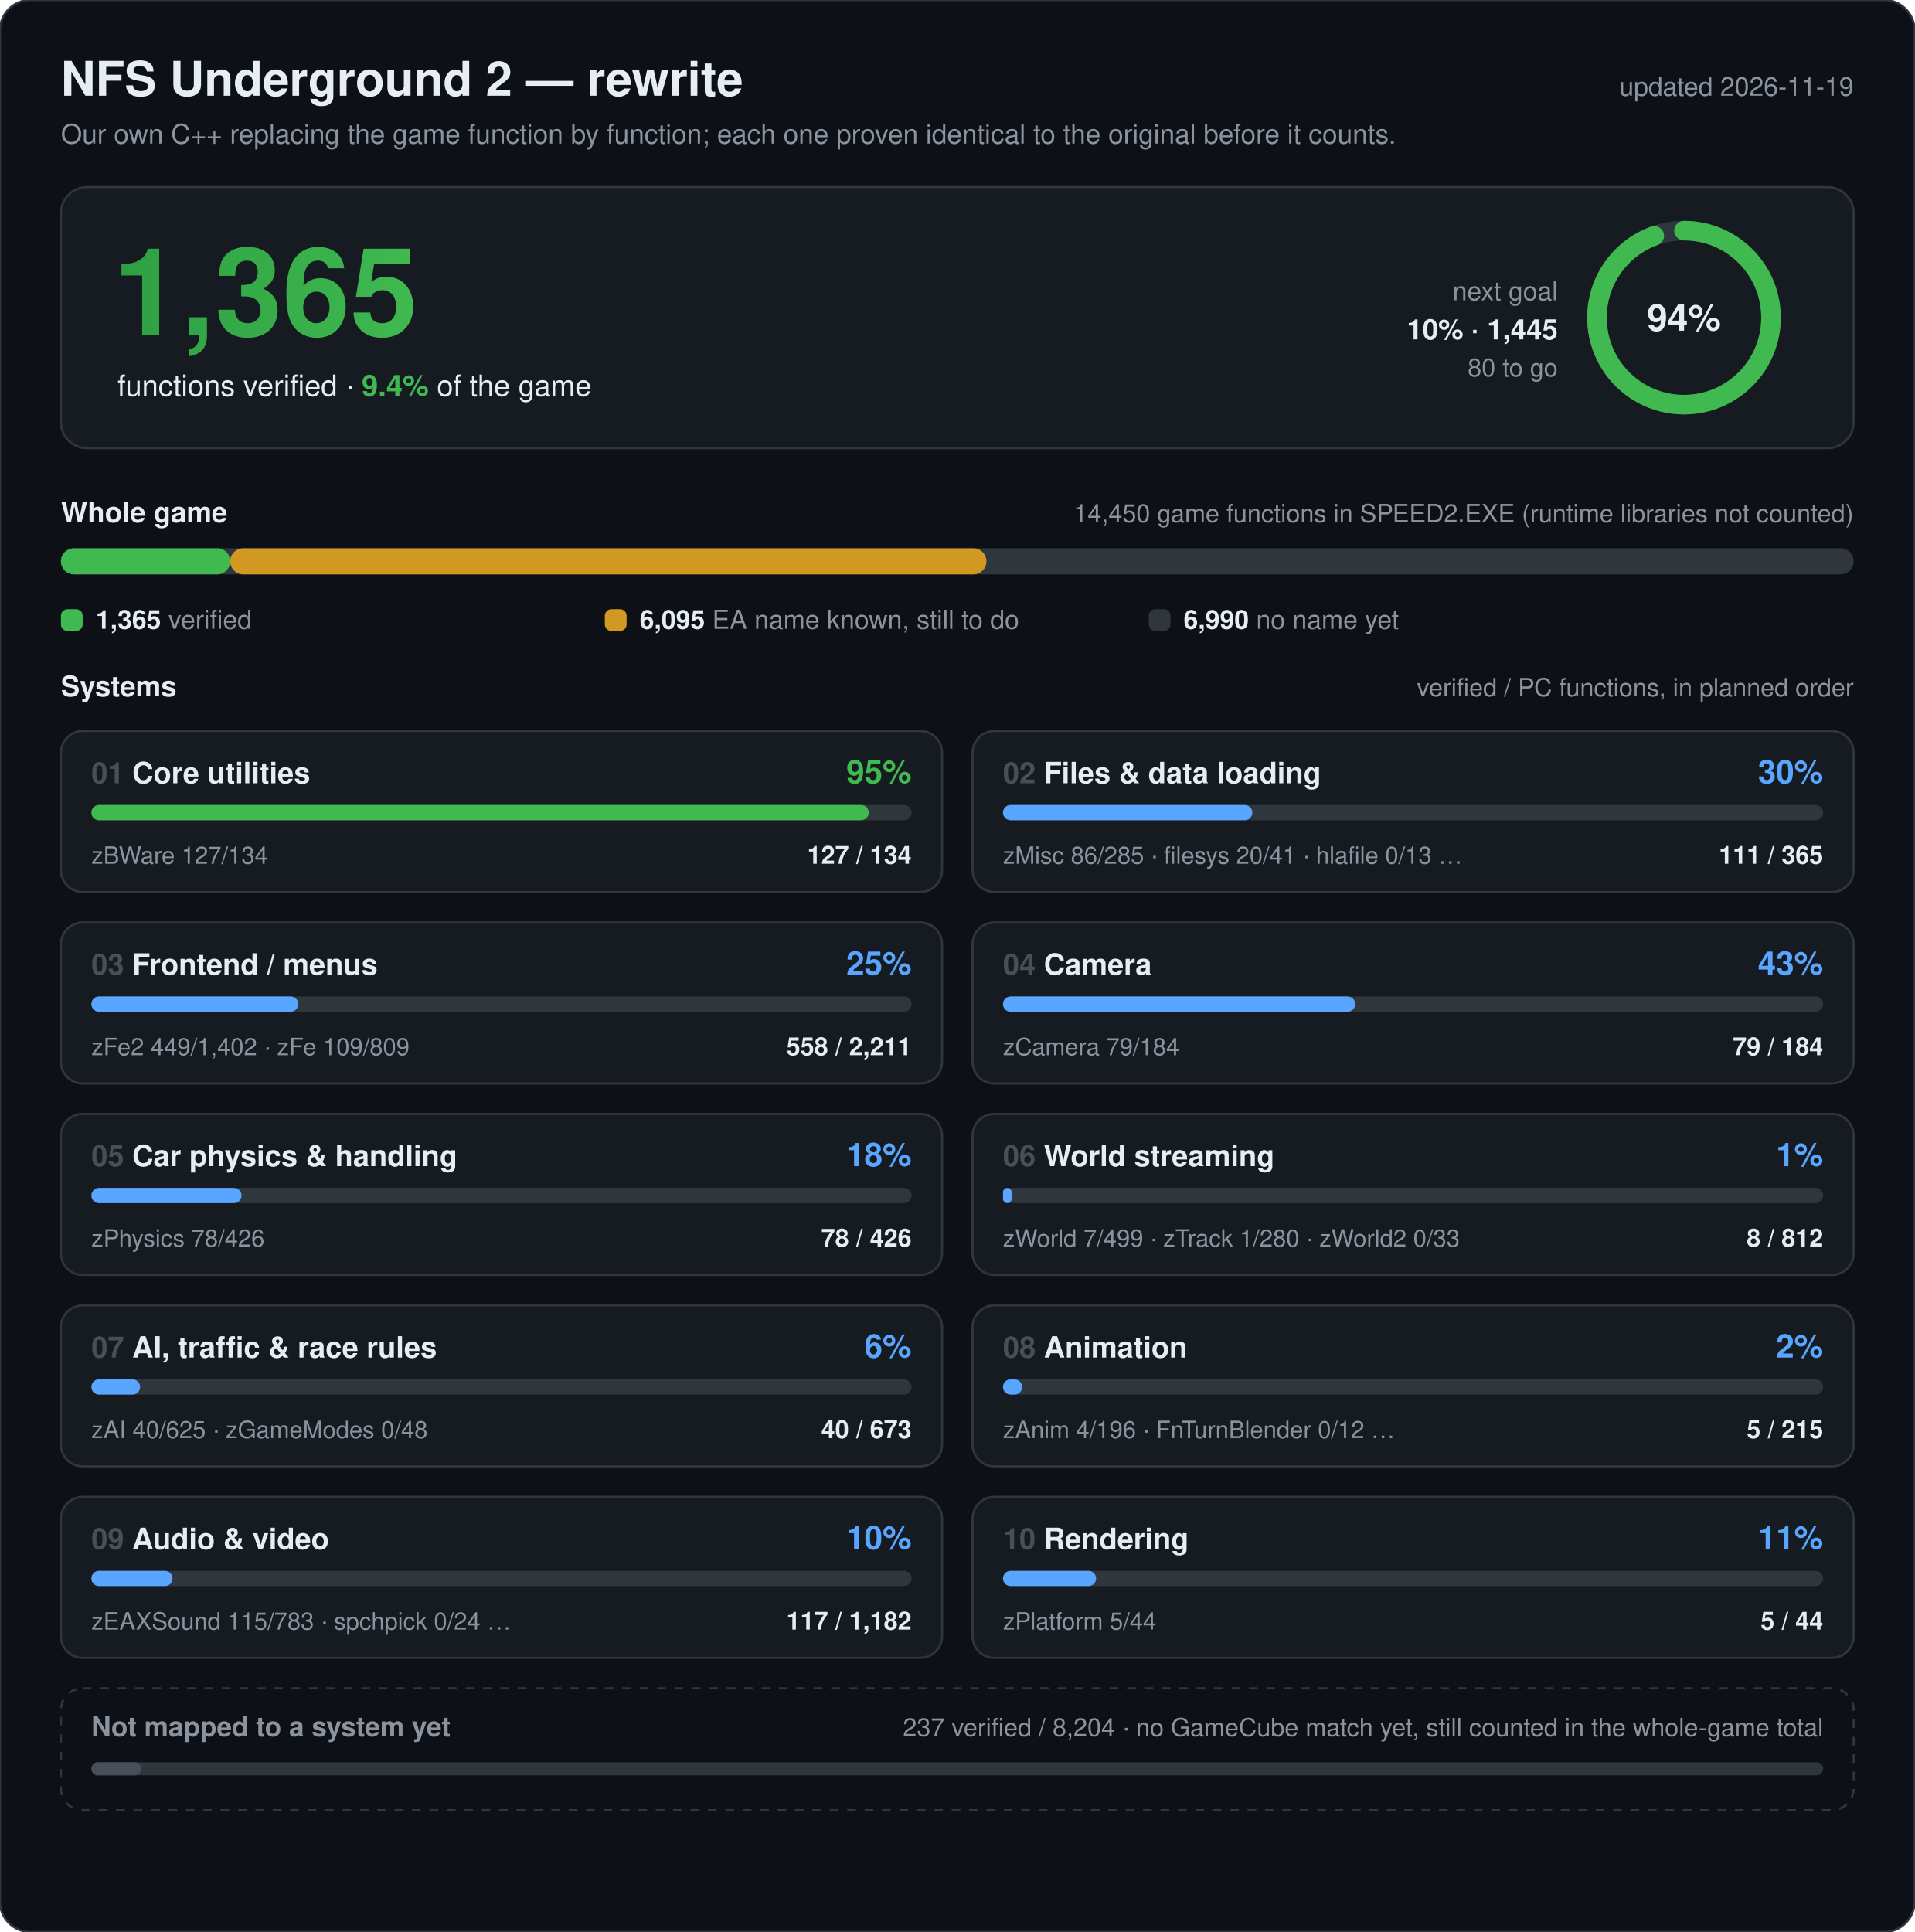
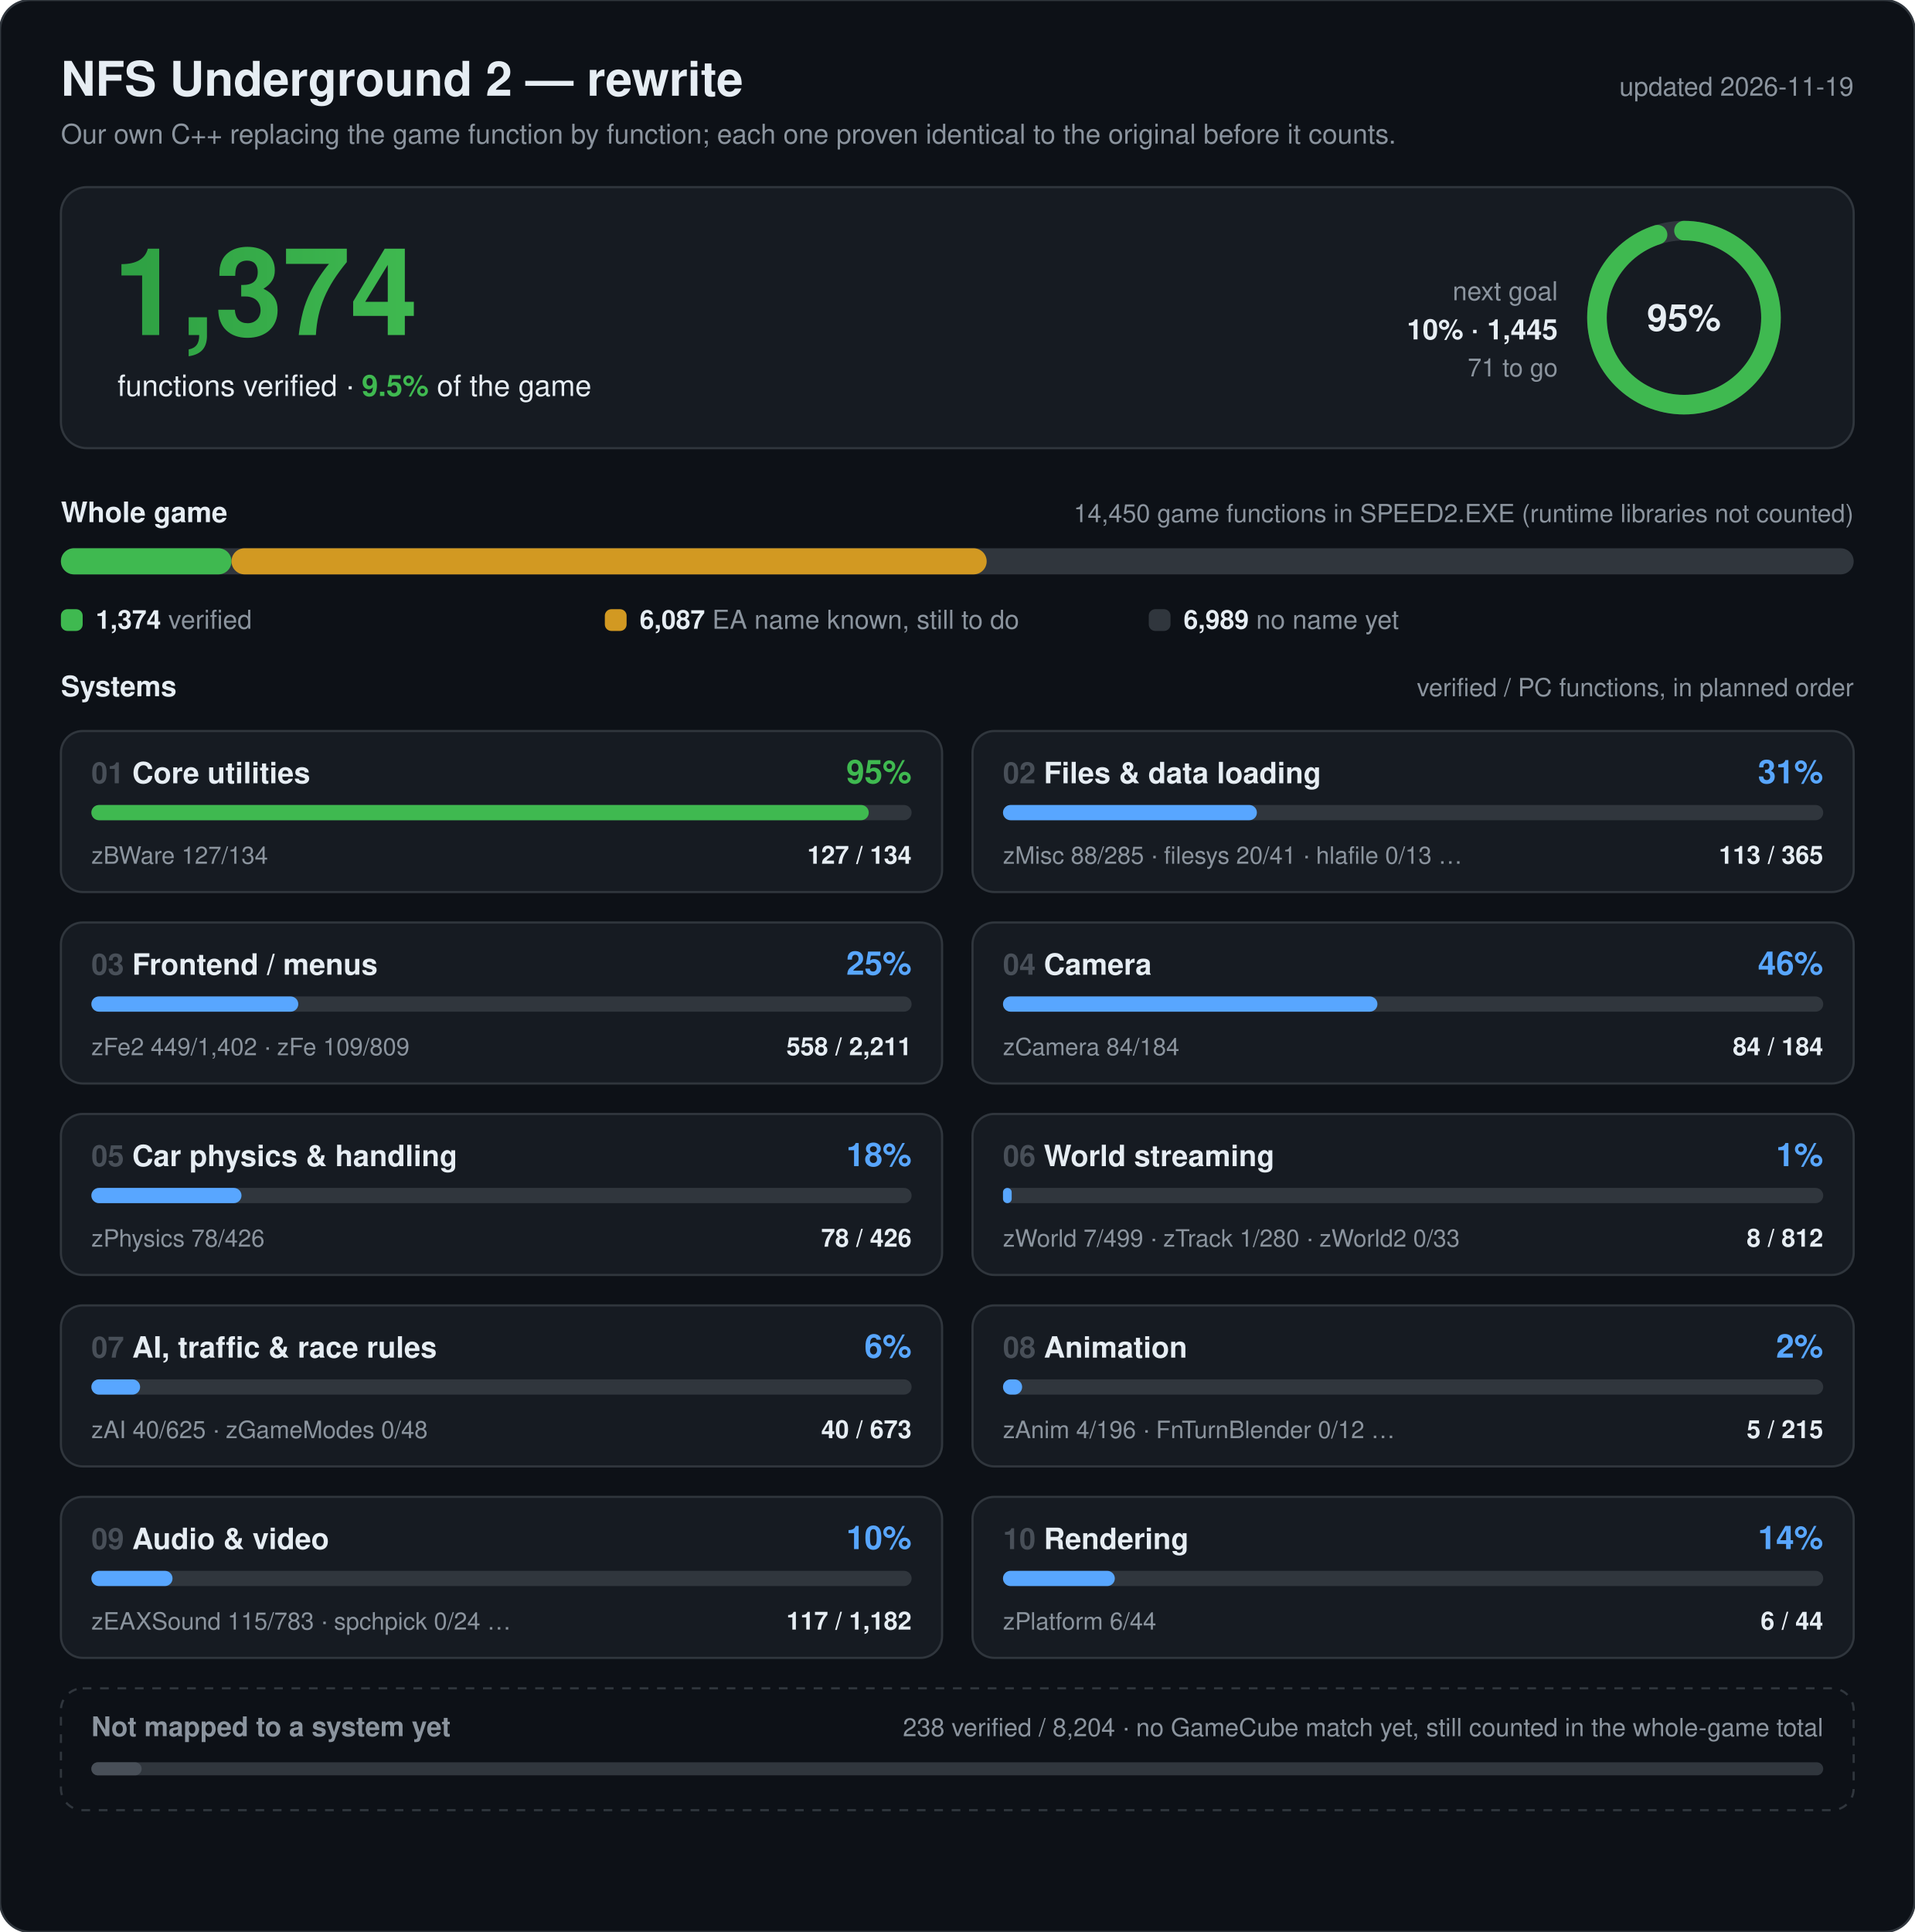
<svg xmlns="http://www.w3.org/2000/svg" width="880" height="888" viewBox="0 0 880 888" font-family="-apple-system, Segoe UI, Helvetica, Arial, sans-serif">
  <defs>
    <linearGradient id="g" x1="0" x2="1">
      <stop offset="0" stop-color="#2ea043" />
      <stop offset="1" stop-color="#3fb950" />
    </linearGradient>
  </defs>
  <rect width="880" height="888" rx="14" fill="#0d1117" stroke="#30363d" />
  <text x="28" y="44" font-size="22" font-weight="800" fill="#e6edf3">NFS Underground 2 — rewrite</text>
  <text x="28" y="66" font-size="12.5" fill="#8b949e">Our own C++ replacing the game function by function; each one proven identical to the original before it counts.</text>
  <text x="852" y="44" font-size="12" fill="#8b949e" text-anchor="end">updated 2026-11-19</text>
  <rect x="28" y="86" width="824" height="120" rx="12" fill="#161b22" stroke="#30363d" />
-   <text x="52" y="154" font-size="56" font-weight="800" fill="url(#g)">1,365</text>
-   <text x="54" y="182" font-size="13.5" fill="#e6edf3">functions verified · <tspan font-weight="700" fill="#3fb950">9.4%</tspan> of the game</text>
+   <text x="52" y="154" font-size="56" font-weight="800" fill="url(#g)">1,374</text>
+   <text x="54" y="182" font-size="13.5" fill="#e6edf3">functions verified · <tspan font-weight="700" fill="#3fb950">9.5%</tspan> of the game</text>
  <circle cx="774" cy="146.0" r="40" fill="none" stroke="#30363d" stroke-width="9" />
-   <circle cx="774" cy="146.0" r="40" fill="none" stroke="#3fb950" stroke-width="9" stroke-linecap="round" stroke-dasharray="237.4 251.3" transform="rotate(-90 774 146.0)" />
-   <text x="774" y="152.0" font-size="17" font-weight="800" fill="#e6edf3" text-anchor="middle">94%</text>
+   <circle cx="774" cy="146.0" r="40" fill="none" stroke="#3fb950" stroke-width="9" stroke-linecap="round" stroke-dasharray="239.0 251.3" transform="rotate(-90 774 146.0)" />
+   <text x="774" y="152.0" font-size="17" font-weight="800" fill="#e6edf3" text-anchor="middle">95%</text>
  <text x="716" y="138.0" font-size="12" fill="#8b949e" text-anchor="end">next goal</text>
  <text x="716" y="156.0" font-size="13" font-weight="700" fill="#e6edf3" text-anchor="end">10% · 1,445</text>
-   <text x="716" y="173.0" font-size="11.5" fill="#8b949e" text-anchor="end">80 to go</text>
+   <text x="716" y="173.0" font-size="11.5" fill="#8b949e" text-anchor="end">71 to go</text>
  <text x="28" y="240" font-size="13" font-weight="700" fill="#e6edf3">Whole game</text>
  <text x="852" y="240" font-size="11.5" fill="#8b949e" text-anchor="end">14,450 game functions in SPEED2.EXE (runtime libraries not counted)</text>
  <rect x="28" y="252" width="824" height="12" rx="6.0" fill="#30363d" />
-   <rect x="28.0" y="252" width="77.8" height="12" rx="6.0" fill="#3fb950" />
-   <rect x="105.8" y="252" width="347.6" height="12" rx="6.0" fill="#d29922" />
+   <rect x="28.0" y="252" width="78.4" height="12" rx="6.0" fill="#3fb950" />
+   <rect x="106.4" y="252" width="347.1" height="12" rx="6.0" fill="#d29922" />
  <rect x="28" y="280" width="10" height="10" rx="3" fill="#3fb950" />
  <text x="44" y="289" font-size="12" fill="#e6edf3">
-     <tspan font-weight="700">1,365</tspan>
+     <tspan font-weight="700">1,374</tspan>
    <tspan fill="#8b949e">verified</tspan>
  </text>
  <rect x="278" y="280" width="10" height="10" rx="3" fill="#d29922" />
  <text x="294" y="289" font-size="12" fill="#e6edf3">
-     <tspan font-weight="700">6,095</tspan>
+     <tspan font-weight="700">6,087</tspan>
    <tspan fill="#8b949e">EA name known, still to do</tspan>
  </text>
  <rect x="528" y="280" width="10" height="10" rx="3" fill="#30363d" />
  <text x="544" y="289" font-size="12" fill="#e6edf3">
-     <tspan font-weight="700">6,990</tspan>
+     <tspan font-weight="700">6,989</tspan>
    <tspan fill="#8b949e">no name yet</tspan>
  </text>
  <text x="28" y="320" font-size="13" font-weight="700" fill="#e6edf3">Systems</text>
  <text x="852" y="320" font-size="11.5" fill="#8b949e" text-anchor="end">verified / PC functions, in planned order</text>
  <rect x="28.0" y="336" width="405.0" height="74" rx="10" fill="#161b22" stroke="#30363d" />
  <text x="42.0" y="360" font-size="13.5" font-weight="700" fill="#e6edf3">
    <tspan fill="#484f58">01</tspan>  Core utilities</text>
  <text x="419.0" y="360" font-size="15" font-weight="800" fill="#3fb950" text-anchor="end">95%</text>
  <rect x="42.0" y="370" width="377.0" height="7" rx="3.5" fill="#30363d" />
  <rect x="42.0" y="370" width="357.3" height="7" rx="3.5" fill="#3fb950" />
  <text x="42.0" y="397" font-size="11" fill="#8b949e">zBWare 127/134</text>
  <text x="419.0" y="397" font-size="11.5" font-weight="600" fill="#e6edf3" text-anchor="end">127 / 134</text>
  <rect x="447.0" y="336" width="405.0" height="74" rx="10" fill="#161b22" stroke="#30363d" />
  <text x="461.0" y="360" font-size="13.5" font-weight="700" fill="#e6edf3">
    <tspan fill="#484f58">02</tspan>  Files &amp; data loading</text>
-   <text x="838.0" y="360" font-size="15" font-weight="800" fill="#58a6ff" text-anchor="end">30%</text>
+   <text x="838.0" y="360" font-size="15" font-weight="800" fill="#58a6ff" text-anchor="end">31%</text>
  <rect x="461.0" y="370" width="377.0" height="7" rx="3.5" fill="#30363d" />
-   <rect x="461.0" y="370" width="114.6" height="7" rx="3.5" fill="#58a6ff" />
-   <text x="461.0" y="397" font-size="11" fill="#8b949e">zMisc 86/285 · filesys 20/41 · hlafile 0/13 …</text>
-   <text x="838.0" y="397" font-size="11.5" font-weight="600" fill="#e6edf3" text-anchor="end">111 / 365</text>
+   <rect x="461.0" y="370" width="116.7" height="7" rx="3.5" fill="#58a6ff" />
+   <text x="461.0" y="397" font-size="11" fill="#8b949e">zMisc 88/285 · filesys 20/41 · hlafile 0/13 …</text>
+   <text x="838.0" y="397" font-size="11.5" font-weight="600" fill="#e6edf3" text-anchor="end">113 / 365</text>
  <rect x="28.0" y="424" width="405.0" height="74" rx="10" fill="#161b22" stroke="#30363d" />
  <text x="42.0" y="448" font-size="13.5" font-weight="700" fill="#e6edf3">
    <tspan fill="#484f58">03</tspan>  Frontend / menus</text>
  <text x="419.0" y="448" font-size="15" font-weight="800" fill="#58a6ff" text-anchor="end">25%</text>
  <rect x="42.0" y="458" width="377.0" height="7" rx="3.5" fill="#30363d" />
  <rect x="42.0" y="458" width="95.1" height="7" rx="3.5" fill="#58a6ff" />
  <text x="42.0" y="485" font-size="11" fill="#8b949e">zFe2 449/1,402 · zFe 109/809</text>
  <text x="419.0" y="485" font-size="11.5" font-weight="600" fill="#e6edf3" text-anchor="end">558 / 2,211</text>
  <rect x="447.0" y="424" width="405.0" height="74" rx="10" fill="#161b22" stroke="#30363d" />
  <text x="461.0" y="448" font-size="13.5" font-weight="700" fill="#e6edf3">
    <tspan fill="#484f58">04</tspan>  Camera</text>
-   <text x="838.0" y="448" font-size="15" font-weight="800" fill="#58a6ff" text-anchor="end">43%</text>
+   <text x="838.0" y="448" font-size="15" font-weight="800" fill="#58a6ff" text-anchor="end">46%</text>
  <rect x="461.0" y="458" width="377.0" height="7" rx="3.5" fill="#30363d" />
-   <rect x="461.0" y="458" width="161.9" height="7" rx="3.5" fill="#58a6ff" />
-   <text x="461.0" y="485" font-size="11" fill="#8b949e">zCamera 79/184</text>
-   <text x="838.0" y="485" font-size="11.5" font-weight="600" fill="#e6edf3" text-anchor="end">79 / 184</text>
+   <rect x="461.0" y="458" width="172.1" height="7" rx="3.5" fill="#58a6ff" />
+   <text x="461.0" y="485" font-size="11" fill="#8b949e">zCamera 84/184</text>
+   <text x="838.0" y="485" font-size="11.5" font-weight="600" fill="#e6edf3" text-anchor="end">84 / 184</text>
  <rect x="28.0" y="512" width="405.0" height="74" rx="10" fill="#161b22" stroke="#30363d" />
  <text x="42.0" y="536" font-size="13.5" font-weight="700" fill="#e6edf3">
    <tspan fill="#484f58">05</tspan>  Car physics &amp; handling</text>
  <text x="419.0" y="536" font-size="15" font-weight="800" fill="#58a6ff" text-anchor="end">18%</text>
  <rect x="42.0" y="546" width="377.0" height="7" rx="3.5" fill="#30363d" />
  <rect x="42.0" y="546" width="69.0" height="7" rx="3.5" fill="#58a6ff" />
  <text x="42.0" y="573" font-size="11" fill="#8b949e">zPhysics 78/426</text>
  <text x="419.0" y="573" font-size="11.5" font-weight="600" fill="#e6edf3" text-anchor="end">78 / 426</text>
  <rect x="447.0" y="512" width="405.0" height="74" rx="10" fill="#161b22" stroke="#30363d" />
  <text x="461.0" y="536" font-size="13.5" font-weight="700" fill="#e6edf3">
    <tspan fill="#484f58">06</tspan>  World streaming</text>
  <text x="838.0" y="536" font-size="15" font-weight="800" fill="#58a6ff" text-anchor="end">1%</text>
  <rect x="461.0" y="546" width="377.0" height="7" rx="3.5" fill="#30363d" />
  <rect x="461.0" y="546" width="4.0" height="7" rx="2.0" fill="#58a6ff" />
  <text x="461.0" y="573" font-size="11" fill="#8b949e">zWorld 7/499 · zTrack 1/280 · zWorld2 0/33</text>
  <text x="838.0" y="573" font-size="11.5" font-weight="600" fill="#e6edf3" text-anchor="end">8 / 812</text>
  <rect x="28.0" y="600" width="405.0" height="74" rx="10" fill="#161b22" stroke="#30363d" />
  <text x="42.0" y="624" font-size="13.5" font-weight="700" fill="#e6edf3">
    <tspan fill="#484f58">07</tspan>  AI, traffic &amp; race rules</text>
  <text x="419.0" y="624" font-size="15" font-weight="800" fill="#58a6ff" text-anchor="end">6%</text>
  <rect x="42.0" y="634" width="377.0" height="7" rx="3.5" fill="#30363d" />
  <rect x="42.0" y="634" width="22.4" height="7" rx="3.5" fill="#58a6ff" />
  <text x="42.0" y="661" font-size="11" fill="#8b949e">zAI 40/625 · zGameModes 0/48</text>
  <text x="419.0" y="661" font-size="11.5" font-weight="600" fill="#e6edf3" text-anchor="end">40 / 673</text>
  <rect x="447.0" y="600" width="405.0" height="74" rx="10" fill="#161b22" stroke="#30363d" />
  <text x="461.0" y="624" font-size="13.5" font-weight="700" fill="#e6edf3">
    <tspan fill="#484f58">08</tspan>  Animation</text>
  <text x="838.0" y="624" font-size="15" font-weight="800" fill="#58a6ff" text-anchor="end">2%</text>
  <rect x="461.0" y="634" width="377.0" height="7" rx="3.5" fill="#30363d" />
  <rect x="461.0" y="634" width="8.8" height="7" rx="3.5" fill="#58a6ff" />
  <text x="461.0" y="661" font-size="11" fill="#8b949e">zAnim 4/196 · FnTurnBlender 0/12 …</text>
  <text x="838.0" y="661" font-size="11.5" font-weight="600" fill="#e6edf3" text-anchor="end">5 / 215</text>
  <rect x="28.0" y="688" width="405.0" height="74" rx="10" fill="#161b22" stroke="#30363d" />
  <text x="42.0" y="712" font-size="13.5" font-weight="700" fill="#e6edf3">
    <tspan fill="#484f58">09</tspan>  Audio &amp; video</text>
  <text x="419.0" y="712" font-size="15" font-weight="800" fill="#58a6ff" text-anchor="end">10%</text>
  <rect x="42.0" y="722" width="377.0" height="7" rx="3.5" fill="#30363d" />
  <rect x="42.0" y="722" width="37.3" height="7" rx="3.5" fill="#58a6ff" />
  <text x="42.0" y="749" font-size="11" fill="#8b949e">zEAXSound 115/783 · spchpick 0/24 …</text>
  <text x="419.0" y="749" font-size="11.5" font-weight="600" fill="#e6edf3" text-anchor="end">117 / 1,182</text>
  <rect x="447.0" y="688" width="405.0" height="74" rx="10" fill="#161b22" stroke="#30363d" />
  <text x="461.0" y="712" font-size="13.5" font-weight="700" fill="#e6edf3">
    <tspan fill="#484f58">10</tspan>  Rendering</text>
-   <text x="838.0" y="712" font-size="15" font-weight="800" fill="#58a6ff" text-anchor="end">11%</text>
+   <text x="838.0" y="712" font-size="15" font-weight="800" fill="#58a6ff" text-anchor="end">14%</text>
  <rect x="461.0" y="722" width="377.0" height="7" rx="3.5" fill="#30363d" />
-   <rect x="461.0" y="722" width="42.8" height="7" rx="3.5" fill="#58a6ff" />
-   <text x="461.0" y="749" font-size="11" fill="#8b949e">zPlatform 5/44</text>
-   <text x="838.0" y="749" font-size="11.5" font-weight="600" fill="#e6edf3" text-anchor="end">5 / 44</text>
+   <rect x="461.0" y="722" width="51.4" height="7" rx="3.5" fill="#58a6ff" />
+   <text x="461.0" y="749" font-size="11" fill="#8b949e">zPlatform 6/44</text>
+   <text x="838.0" y="749" font-size="11.5" font-weight="600" fill="#e6edf3" text-anchor="end">6 / 44</text>
  <rect x="28" y="776" width="824" height="56" rx="10" fill="#0d1117" stroke="#30363d" stroke-dasharray="4 4" />
  <text x="42" y="798" font-size="12.5" font-weight="700" fill="#8b949e">Not mapped to a system yet</text>
-   <text x="838" y="798" font-size="11.5" fill="#8b949e" text-anchor="end">237 verified / 8,204 · no GameCube match yet, still counted in the whole-game total</text>
+   <text x="838" y="798" font-size="11.5" fill="#8b949e" text-anchor="end">238 verified / 8,204 · no GameCube match yet, still counted in the whole-game total</text>
  <rect x="42" y="810" width="796" height="6" rx="3.0" fill="#30363d" />
-   <rect x="42.0" y="810" width="23.0" height="6" rx="3.0" fill="#484f58" />
+   <rect x="42.0" y="810" width="23.1" height="6" rx="3.0" fill="#484f58" />
</svg>
